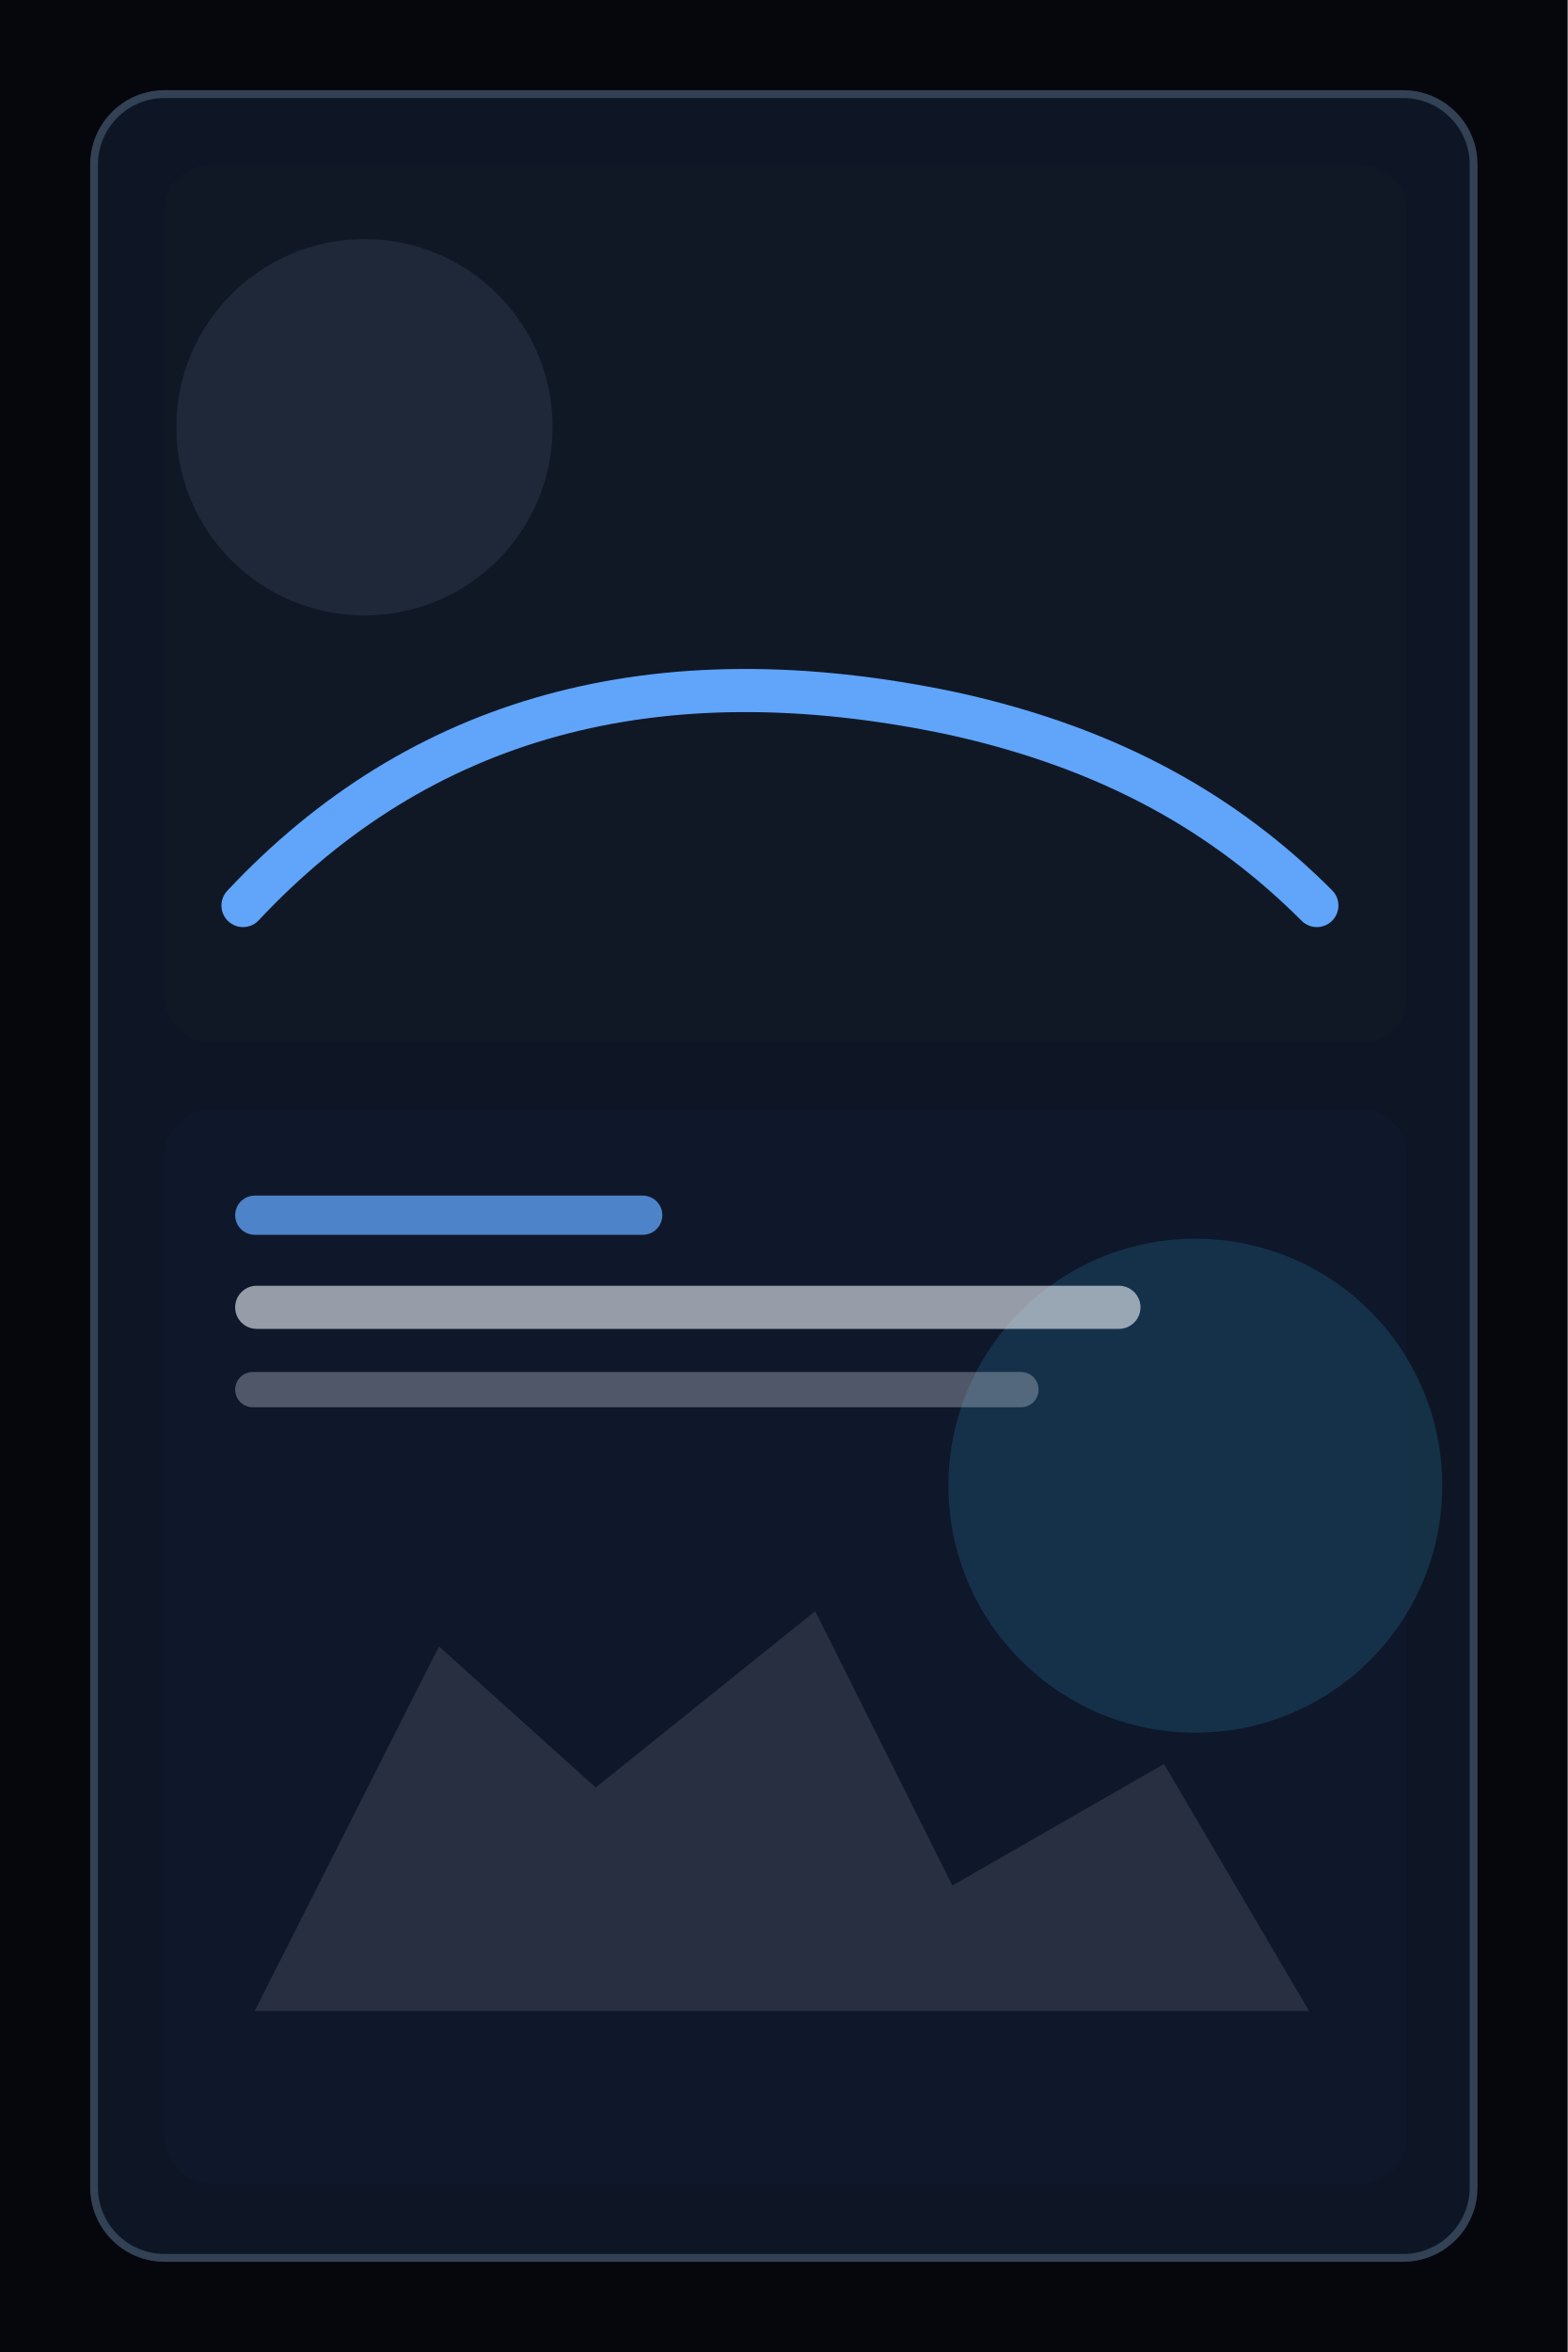
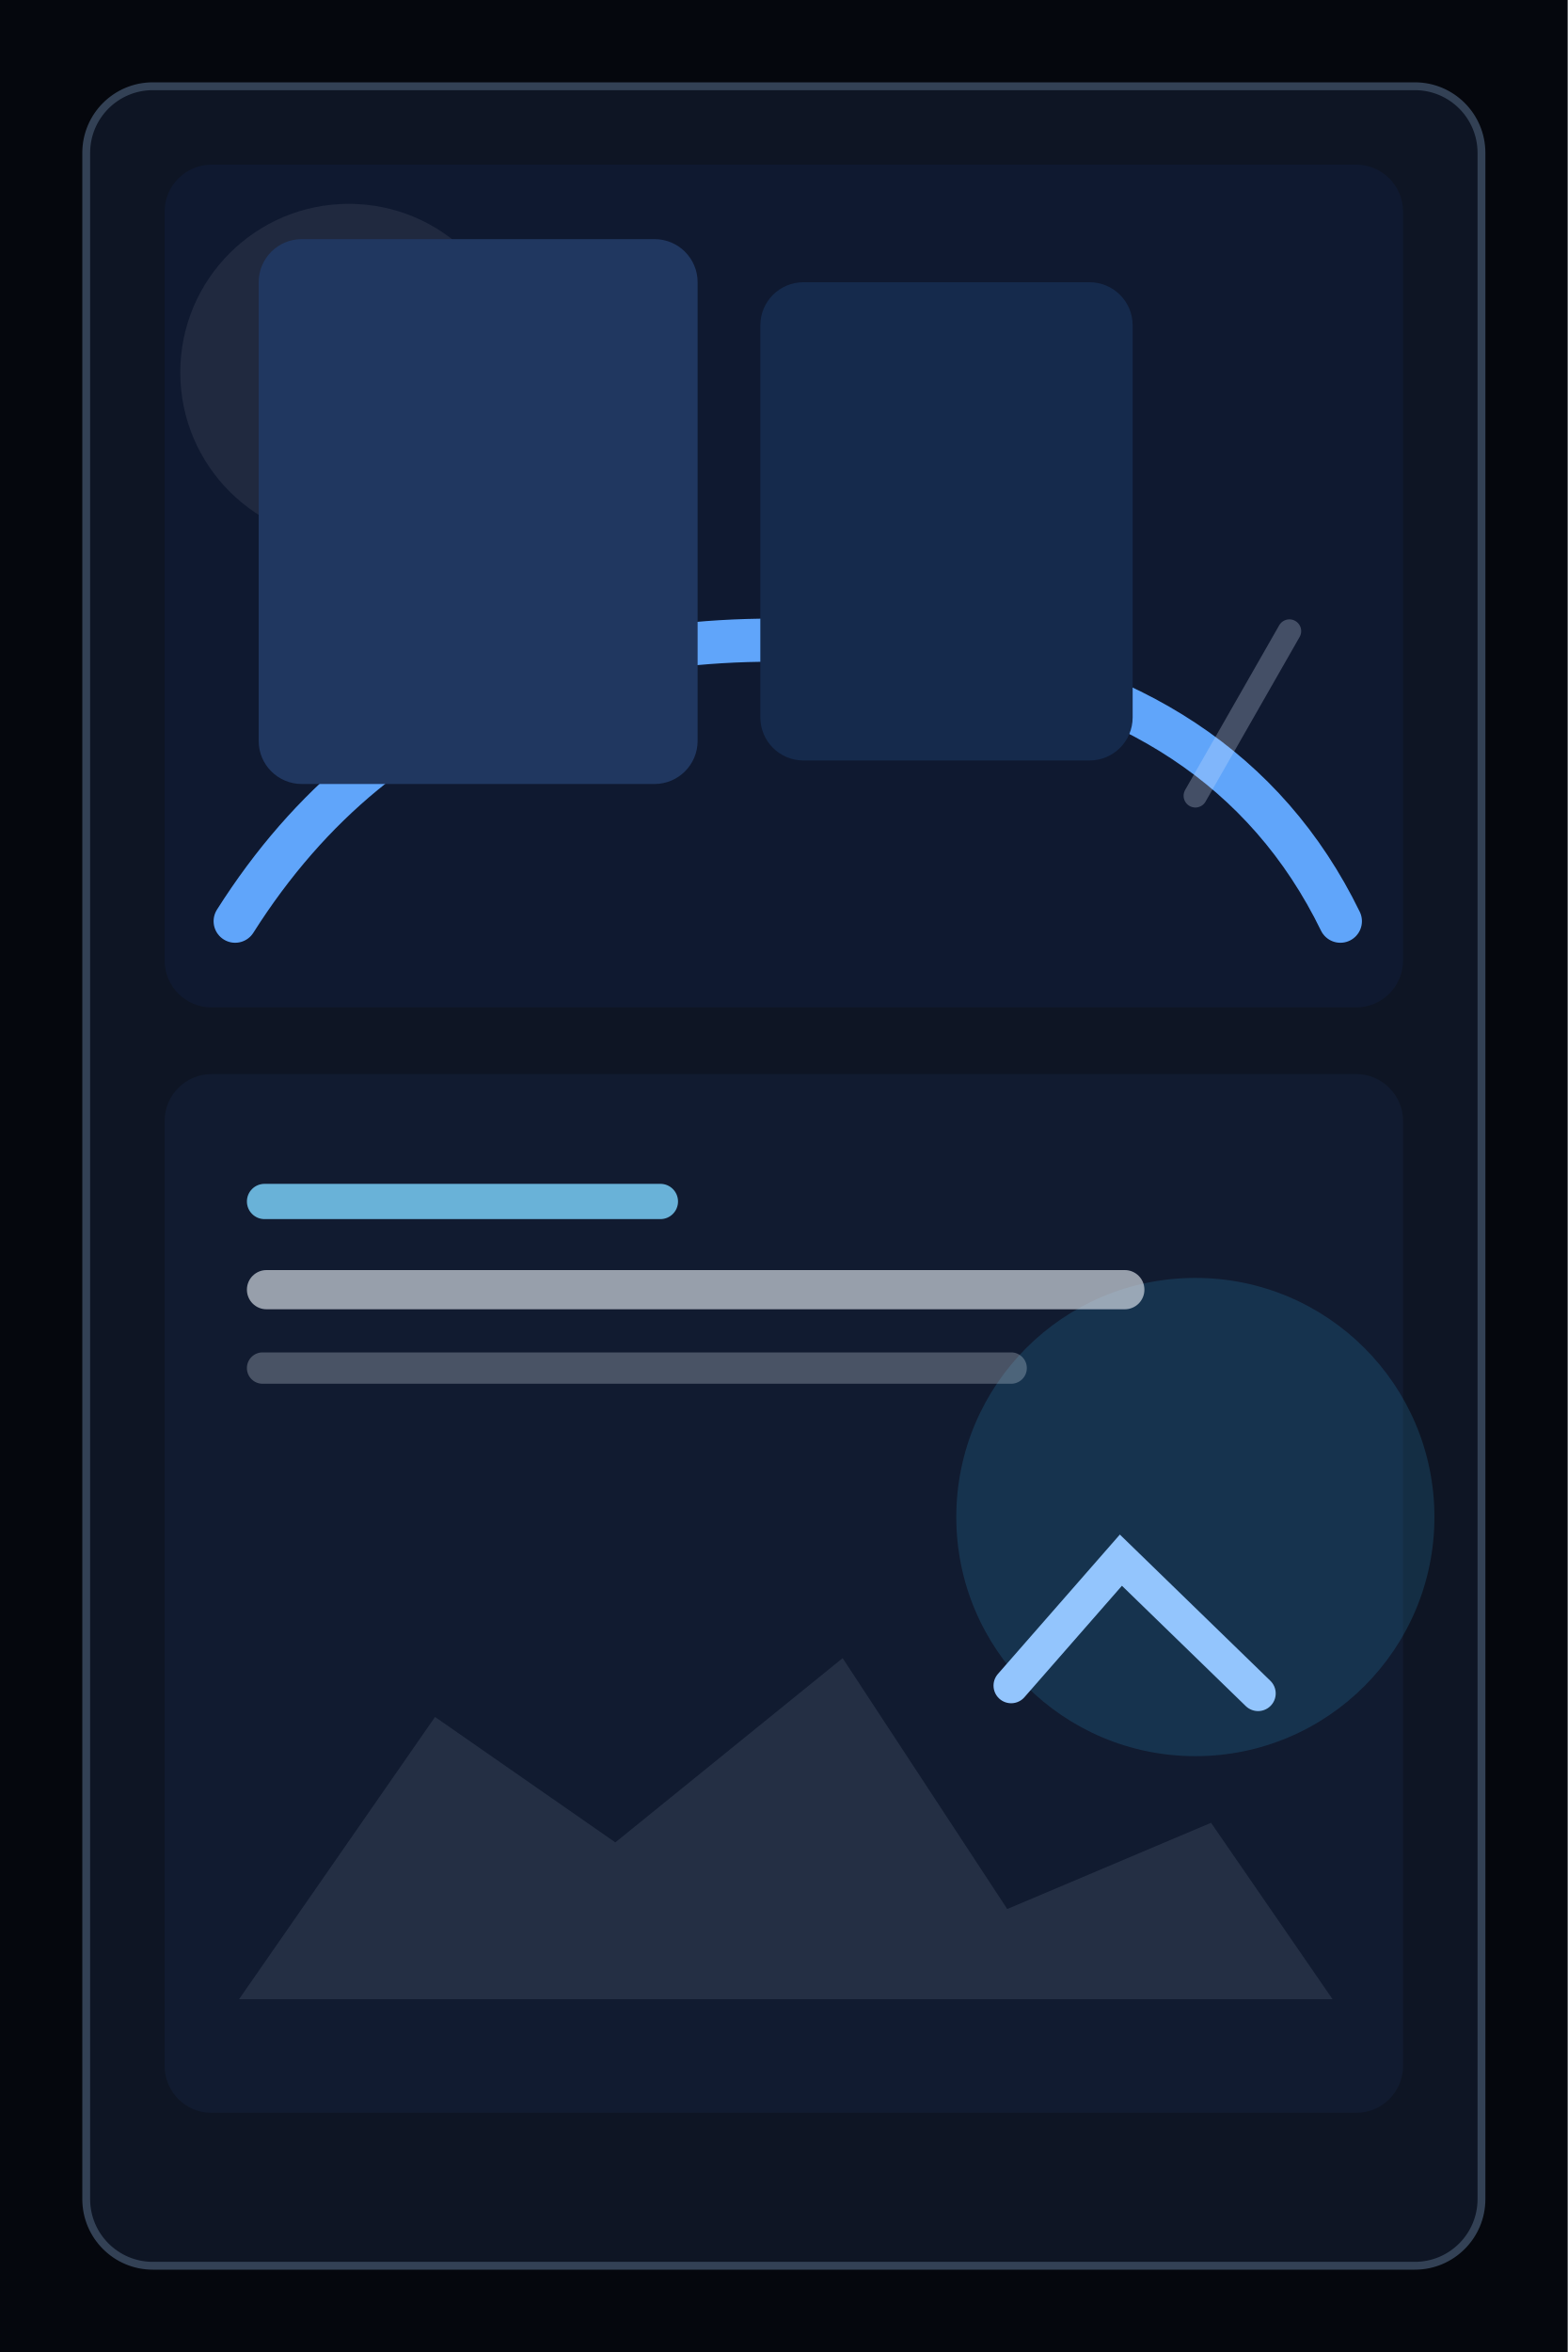
<svg xmlns="http://www.w3.org/2000/svg" width="800" height="1200" viewBox="0 0 800 1200" fill="none">
-   <rect width="800" height="1200" fill="#05070C" />
-   <rect x="48" y="48" width="704" height="1104" rx="36" fill="#0E1625" stroke="#334155" stroke-width="4" />
-   <rect x="84" y="84" width="634" height="448" rx="24" fill="#101826" />
-   <rect x="84" y="566" width="634" height="548" rx="24" fill="#0F172A" />
-   <circle cx="610" cy="758" r="126" fill="#38BDF8" fill-opacity=".16" />
-   <circle cx="186" cy="218" r="96" fill="#94A3B8" fill-opacity=".12" />
-   <path d="M124 462C214 366 334 332 486 364C568 382 626 416 672 462" stroke="#60A5FA" stroke-width="22" stroke-linecap="round" />
-   <path d="M130 1026H668L594 900L486 962L416 822L304 912L224 840L130 1026Z" fill="#E2E8F0" fill-opacity=".12" />
-   <rect x="120" y="610" width="218" height="20" rx="10" fill="#60A5FA" fill-opacity=".76" />
-   <rect x="120" y="656" width="462" height="22" rx="11" fill="#E2E8F0" fill-opacity=".64" />
-   <rect x="120" y="700" width="410" height="18" rx="9" fill="#CBD5E1" fill-opacity=".34" />
+   <rect width="800" height="1200" fill="#05070D" />
+   <rect x="44" y="44" width="712" height="1112" rx="34" fill="#0E1524" stroke="#334155" stroke-width="4" />
+   <rect x="84" y="84" width="632" height="430" rx="24" fill="#0F1930" />
+   <rect x="84" y="548" width="632" height="530" rx="24" fill="#111B30" />
+   <circle cx="178" cy="190" r="86" fill="#E2E8F0" fill-opacity=".08" />
+   <circle cx="610" cy="774" r="122" fill="#38BDF8" fill-opacity=".15" />
+   <path d="M120 470C196 350 320 308 482 334C576 348 646 392 684 470" stroke="#60A5FA" stroke-width="22" stroke-linecap="round" />
+   <rect x="132" y="122" width="224" height="278" rx="22" fill="#203760" />
+   <rect x="388" y="144" width="190" height="244" rx="22" fill="#152A4C" />
+   <path d="M610 406L658 322" stroke="#DCE8FF" stroke-width="12" stroke-linecap="round" opacity=".26" />
+   <path d="M122 1020H680L618 930L514 974L430 846L314 940L222 876L122 1020Z" fill="#DBEAFE" fill-opacity=".1" />
+   <rect x="126" y="604" width="220" height="18" rx="9" fill="#7DD3FC" fill-opacity=".82" />
+   <rect x="126" y="648" width="458" height="20" rx="10" fill="#E2E8F0" fill-opacity=".64" />
+   <rect x="126" y="690" width="398" height="16" rx="8" fill="#CBD5E1" fill-opacity=".3" />
+   <path d="M516 860L572 796L642 864" stroke="#93C5FD" stroke-width="18" stroke-linecap="round" />
</svg>
